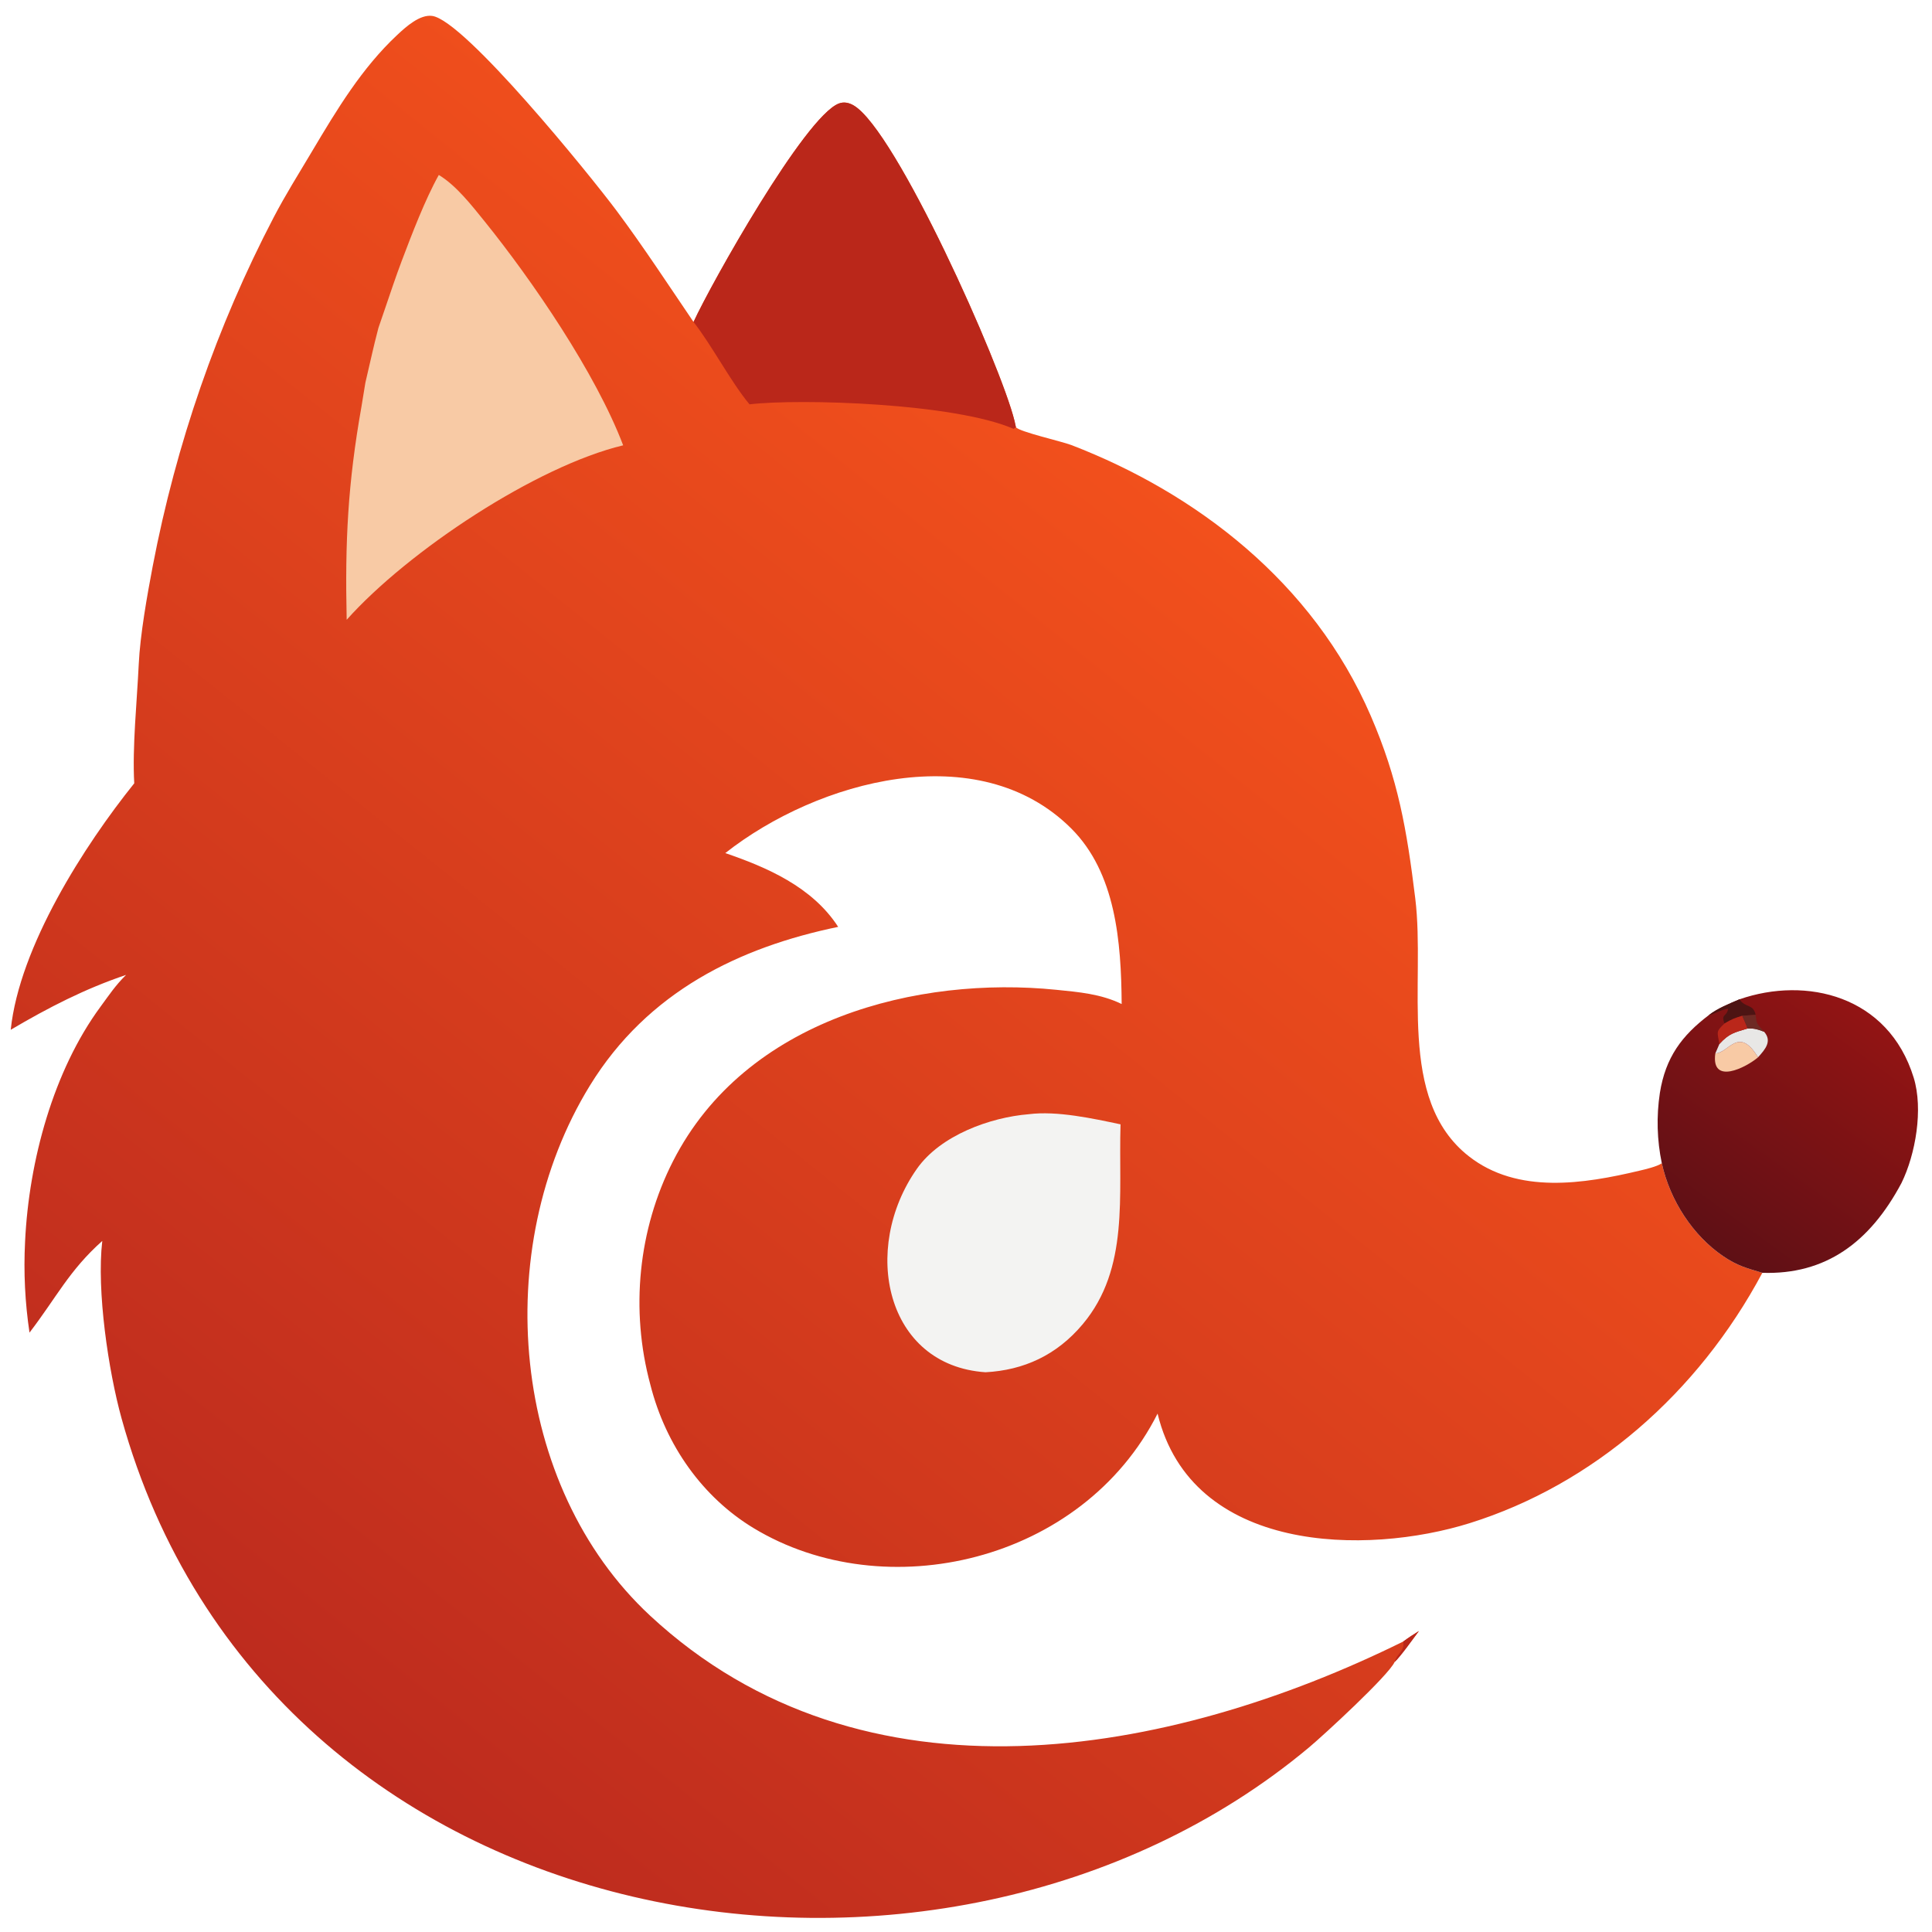
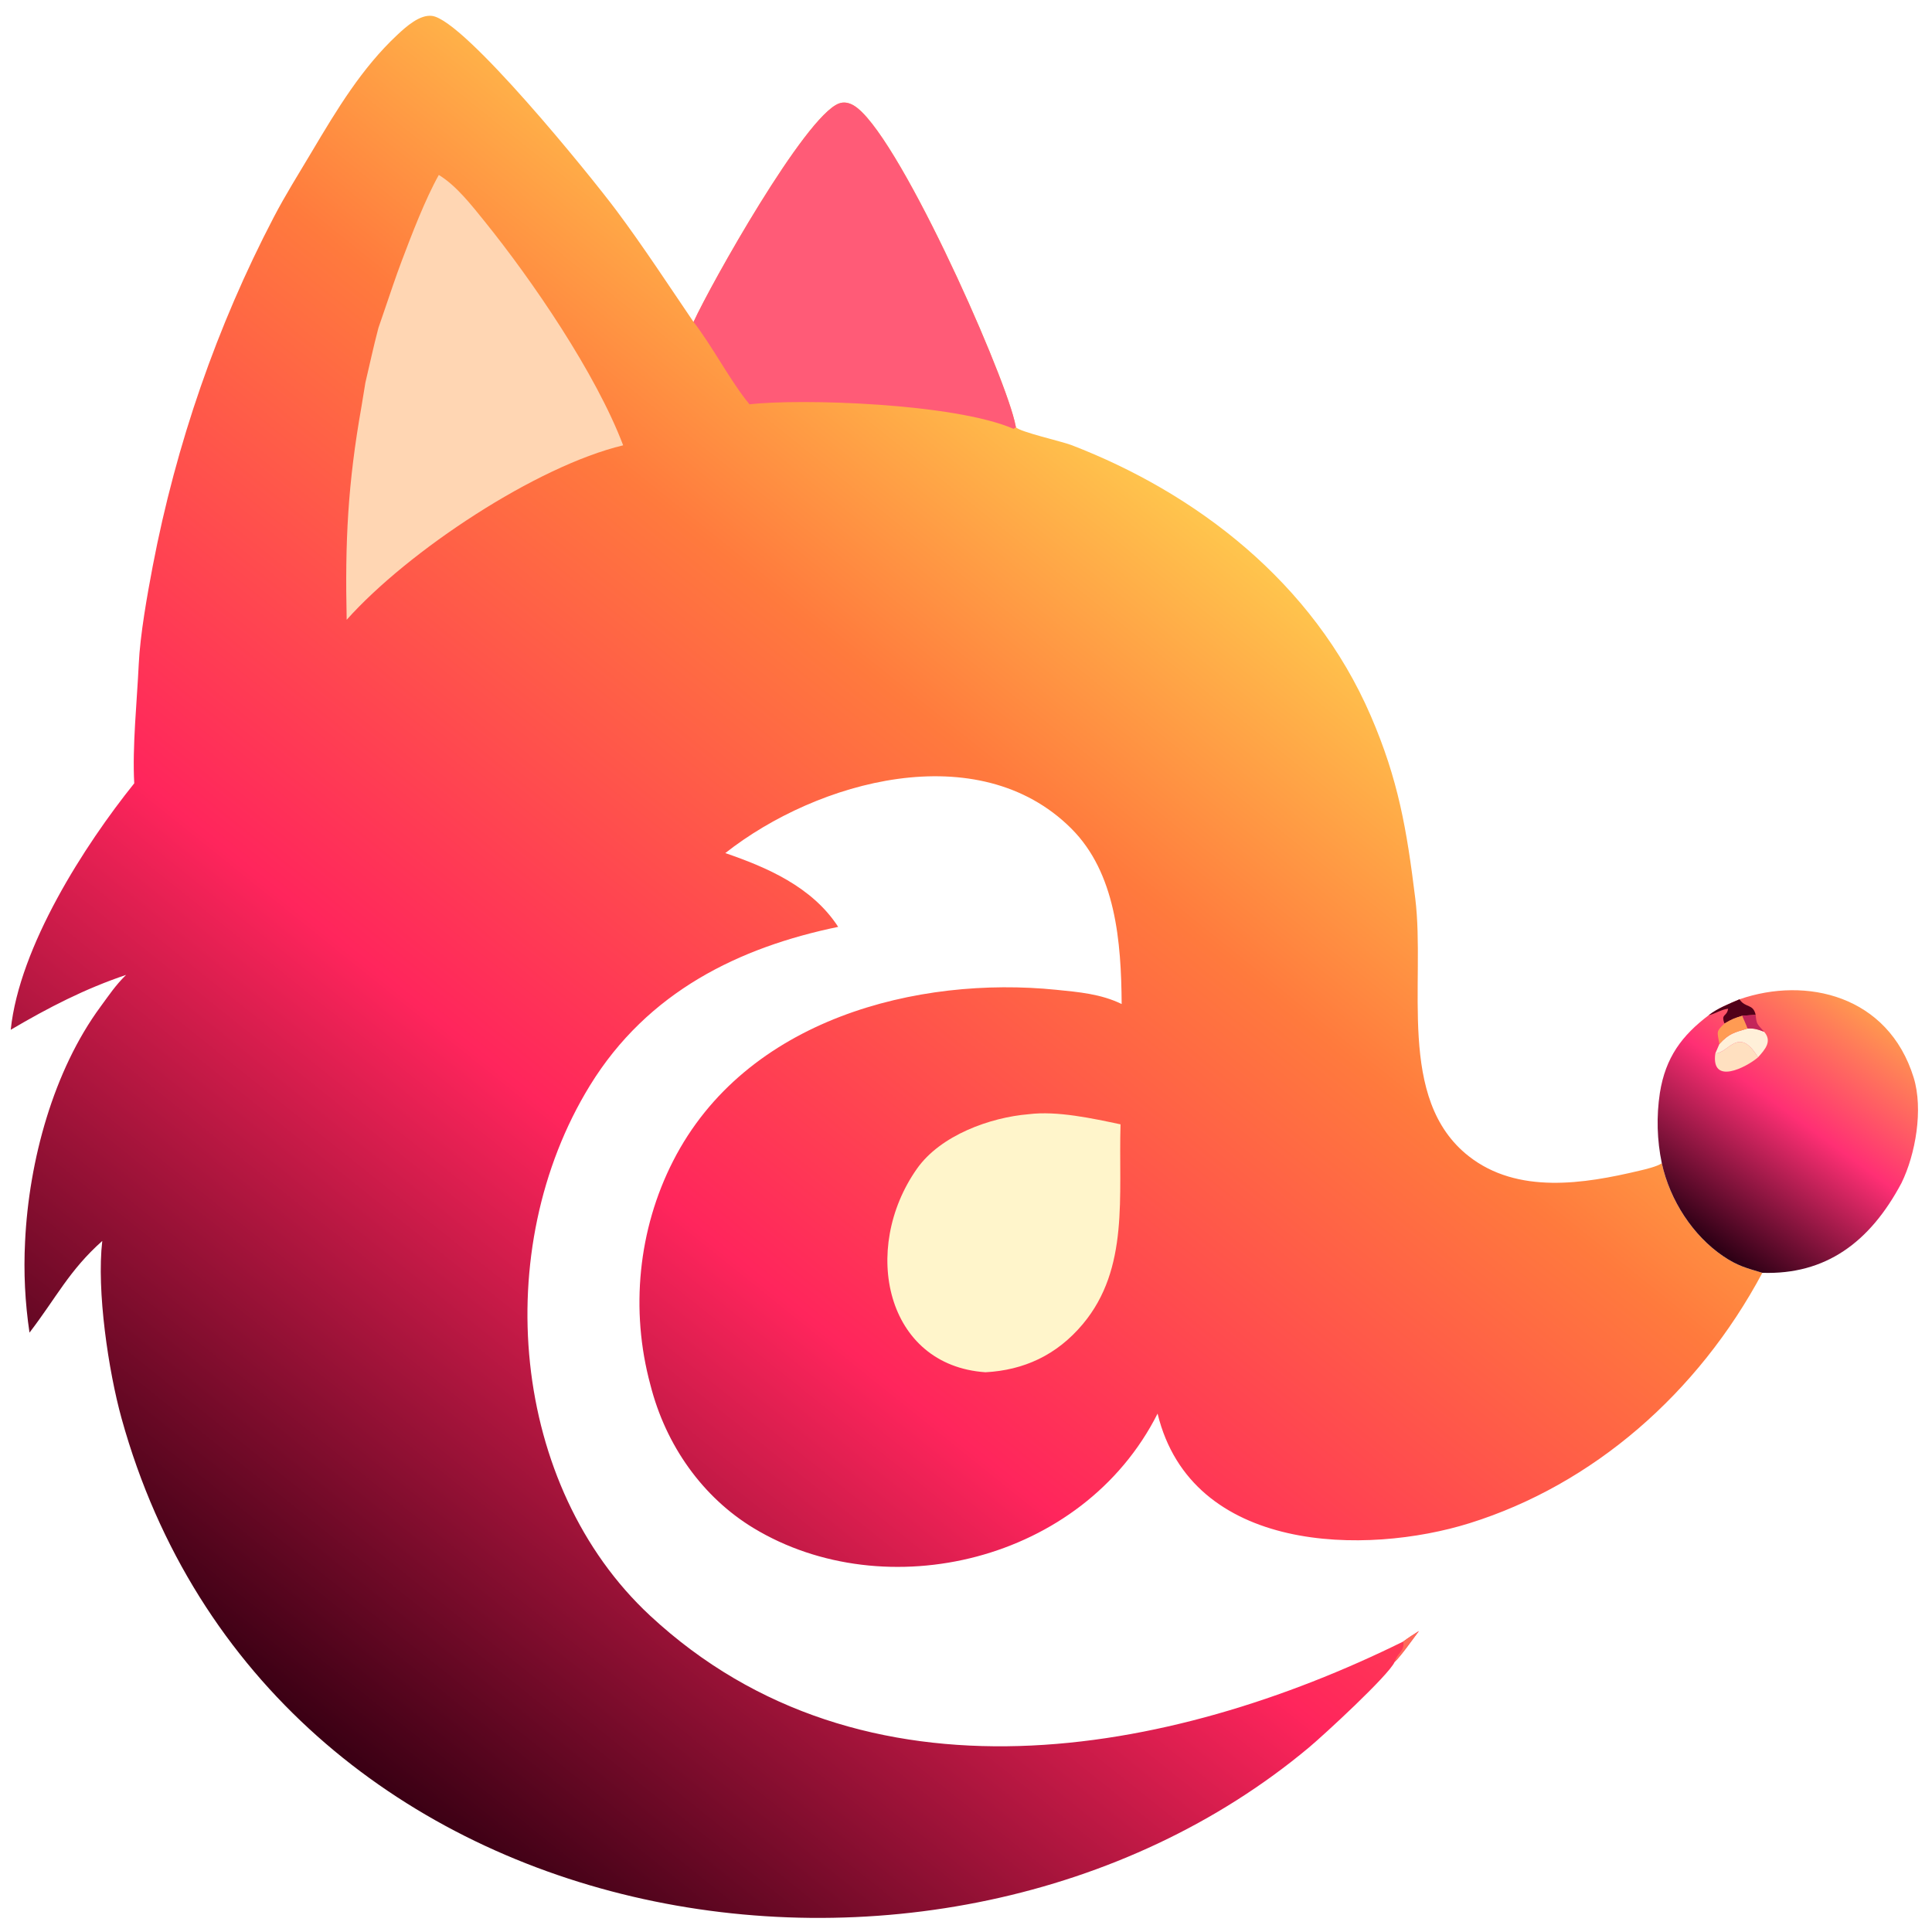
<svg xmlns="http://www.w3.org/2000/svg" width="1280" height="1280" viewBox="0 0 1280 1280" version="1.1" id="svg255">
  <defs id="defs61">
    <linearGradient id="gradient_0" gradientUnits="userSpaceOnUse" x1="275.225" y1="783.692" x2="591.753" y2="349.875" gradientTransform="matrix(1.747019,0,0,1.919599,-252.6894,-341.9878)">
-       <stop offset="0" stop-color="#BD2B1E" id="stop60" />
-       <stop offset="1" stop-color="#F2501C" id="stop61" />
+       <stop offset="0" stop-color="#3b0014" id="stop60" />
+       <stop offset="0.42" stop-color="#ff255c" id="stop60-2" />
+       <stop offset="0.78" stop-color="#ff7a3d" id="stop60-3" />
+       <stop offset="1" stop-color="#ffc54d" id="stop61" />
    </linearGradient>
  </defs>
  <path fill="url(#gradient_0)" d="m 88.94,518.968 c -1.359,-24.014 1.829,-54.363 2.975,-78.821 0.921,-19.636 5.611,-45.815 9.257,-65.011 15.536,-81.163 42.577,-159.141 80.13,-231.085 7.755,-14.894 16.747,-29.168 25.286,-43.538 16.703,-28.101 33.178,-55.501 56.698,-77.471 5.851,-5.465 14.879,-13.554 22.982,-12.504 21.392,2.77 104.872,105.799 122.218,129.055 17.781,23.84 34.221,49.027 50.999,73.72 11.626,-25.333 73.611,-135.833 96.186,-144.705 3.391,-1.332 6.838,-0.574 9.944,1.265 28.134,16.633 97.351,171.654 106.531,209.008 0.342,1.376 0.652,2.762 0.928,4.156 2.182,3.008 30.274,9.362 36.672,11.798 82.451,31.735 160.109,90.722 198.418,179.415 18.216,42.176 23.85,75.198 29.477,120.894 6.929,56.26 -12.575,133.059 35.363,170.804 32.46,25.558 76.682,18.332 113.06,9.692 3.779,-0.887 11.895,-2.762 14.925,-4.97 5.404,24.772 20.763,48.028 40.506,61.467 9.776,6.655 15.569,7.943 26.109,11.141 -42.711,79.961 -112.307,140.325 -193.909,165.857 -68.184,21.334 -184.202,20.411 -206.768,-72.584 -49.771,98.675 -180.605,128.623 -267.759,75.796 -33.438,-20.283 -58.045,-54.49 -68.282,-94.922 -13.426,-49.562 -8.017,-102.985 14.996,-148.091 48.197,-94.659 162.558,-122.851 254.025,-113.563 14.799,1.503 29.453,2.71 43.223,9.418 -0.293,-41.262 -3.864,-86.925 -33.511,-116.41 -61.509,-61.174 -168.074,-31.629 -229.095,16.411 27.173,9.323 57.531,22.214 74.788,48.885 -65.258,13.497 -126.164,42.728 -164.524,105.196 -66.479,108.262 -52.51,265.315 39.947,351.166 141.166,131.076 344.325,93.471 498.947,17.115 3.601,-2.647 6.63,-4.592 10.358,-6.924 -4.076,5.381 -11.757,16.349 -16.076,20.503 -4.1,8.978 -47.007,48.472 -56.712,56.586 C 623.641,1361.388 177.736,1290.14 80.554,939.778 71.844,908.379 63.918,855.17 67.756,822.155 45.822,841.698 37.487,859.482 19.552,882.893 16.57,863.021 15.583,842.848 16.607,822.739 19.126,768.829 35.507,709.215 66.538,667.042 72.455,658.999 76.33,653.013 83.528,645.899 56.328,655.054 32.036,667.564 7.103,682.262 12.887,627.018 56.1,559.834 88.94,518.968 Z" id="path61" style="display:inline;fill:url(#gradient_0);stroke-width:1.831" />
-   <path fill="#ba271a" d="m 459.486,213.312 c 11.626,-25.333 73.611,-135.833 96.186,-144.705 3.391,-1.332 6.838,-0.574 9.944,1.265 28.134,16.633 97.351,171.654 106.531,209.008 0.342,1.376 0.652,2.762 0.928,4.156 -0.498,0.369 -0.996,0.735 -1.492,1.104 C 632.371,267.107 530.321,263.936 496.577,267.882 484.22,253.096 471.633,228.799 459.486,213.312 Z" id="path62" style="stroke-width:1.831" />
-   <path fill="#ba271a" d="m 929.684,1087.549 c 3.601,-2.647 6.63,-4.592 10.358,-6.924 -4.076,5.381 -11.757,16.349 -16.076,20.503 1.597,-5.91 6.852,-7.083 5.718,-13.579 z" id="path63" style="stroke-width:1.831" />
-   <path fill="#f8caa5" d="m 290.719,115.921 c 11.408,6.841 21.682,20.006 30.351,30.744 31.422,38.92 73.644,100.541 91.79,148.368 -57.398,13.742 -142.305,69.824 -183.175,115.591 -1.158,-51.925 0.743,-90.095 9.787,-141.186 l 2.607,-15.919 c 4.718,-19.982 4.502,-20.283 8.64,-36.297 l 4.481,-13.078 c 3.297,-9.663 7.17,-21.275 10.922,-31.192 6.689,-17.687 15.561,-40.882 24.596,-57.031 z" id="path64" style="stroke-width:1.831" />
-   <path fill="#f3f3f2" d="m 681.583,738.19 c 18.751,-2.373 42.453,2.845 60.801,6.709 -1.443,47.349 5.975,95.379 -24.996,132.351 -17.302,20.655 -39.194,30.552 -64.475,31.902 -66.179,-4.501 -82.73,-81.631 -45.501,-134.715 15.688,-22.371 48.765,-34.186 74.171,-36.246 z" id="path66" style="stroke-width:1.831" />
+   <path fill="#ff5b77" d="m 459.486,213.312 c 11.626,-25.333 73.611,-135.833 96.186,-144.705 3.391,-1.332 6.838,-0.574 9.944,1.265 28.134,16.633 97.351,171.654 106.531,209.008 0.342,1.376 0.652,2.762 0.928,4.156 -0.498,0.369 -0.996,0.735 -1.492,1.104 C 632.371,267.107 530.321,263.936 496.577,267.882 484.22,253.096 471.633,228.799 459.486,213.312 Z" id="path62" style="stroke-width:1.831" />
+   <path fill="#ff6a58" d="m 929.684,1087.549 c 3.601,-2.647 6.63,-4.592 10.358,-6.924 -4.076,5.381 -11.757,16.349 -16.076,20.503 1.597,-5.91 6.852,-7.083 5.718,-13.579 z" id="path63" style="stroke-width:1.831" />
+   <path fill="#ffd6b3" d="m 290.719,115.921 c 11.408,6.841 21.682,20.006 30.351,30.744 31.422,38.92 73.644,100.541 91.79,148.368 -57.398,13.742 -142.305,69.824 -183.175,115.591 -1.158,-51.925 0.743,-90.095 9.787,-141.186 l 2.607,-15.919 c 4.718,-19.982 4.502,-20.283 8.64,-36.297 l 4.481,-13.078 c 3.297,-9.663 7.17,-21.275 10.922,-31.192 6.689,-17.687 15.561,-40.882 24.596,-57.031 z" id="path64" style="stroke-width:1.831" />
+   <path fill="#fff5cb" d="m 681.583,738.19 c 18.751,-2.373 42.453,2.845 60.801,6.709 -1.443,47.349 5.975,95.379 -24.996,132.351 -17.302,20.655 -39.194,30.552 -64.475,31.902 -66.179,-4.501 -82.73,-81.631 -45.501,-134.715 15.688,-22.371 48.765,-34.186 74.171,-36.246 z" id="path66" style="stroke-width:1.831" />
  <defs id="defs67">
    <linearGradient id="gradient_1" gradientUnits="userSpaceOnUse" x1="793.404" y1="607.458" x2="847.677" y2="525.462" gradientTransform="matrix(1.747019,0,0,1.919599,-252.6894,-341.9878)">
-       <stop offset="0" stop-color="#5F1015" id="stop66" />
-       <stop offset="1" stop-color="#921414" id="stop67" />
+       <stop offset="0" stop-color="#2e0015" id="stop66" />
+       <stop offset="0.55" stop-color="#ff2f74" id="stop66-2" />
+       <stop offset="1" stop-color="#ff9650" id="stop67" />
    </linearGradient>
  </defs>
  <path fill="url(#gradient_1)" d="m 1152.446,662.07 c 44.159,-15.343 98.626,-2.597 115.425,51.916 6.438,20.889 1.251,50.739 -8.085,69.777 -21.048,39.565 -50.457,60.87 -92.181,59.515 -10.54,-3.198 -16.333,-4.486 -26.109,-11.141 -19.743,-13.439 -35.103,-36.695 -40.506,-61.467 -3.19,-15.272 -3.627,-31.084 -1.286,-46.541 3.775,-23.786 14.741,-38.114 32.28,-51.47 5.955,-4.645 13.627,-7.64 20.463,-10.589 z" id="path67" style="fill:url(#gradient_1);stroke-width:1.831" />
-   <path fill="#f8caa5" d="m 1136.438,697.938 c 8.845,-0.117 15.452,-18.689 28.296,2.584 -7.732,6.626 -31.242,18.73 -28.296,-2.584 z" id="path68" style="stroke-width:1.831" />
-   <path fill="#e8e7e6" d="m 1157.808,681.408 c 4.611,-0.15 6.51,0.486 10.945,2.15 5.538,6.264 0.692,11.702 -4.018,16.963 -12.844,-21.273 -19.451,-2.701 -28.296,-2.584 l 2.694,-6.243 c 6.518,-7.156 9.837,-7.567 18.675,-10.287 z" id="path69" style="stroke-width:1.831" />
-   <path fill="#4d1413" d="m 1131.984,672.659 c 5.955,-4.645 13.627,-7.64 20.463,-10.589 4.004,5.945 9.053,2.734 10.72,10.279 l -8.889,0.624 c -5.403,1.695 -6.661,2.119 -11.78,5.133 -2.483,-6.751 1.534,-4.171 2.432,-9.815 -4.79,0.582 -8.055,3.175 -12.945,4.367 z" id="path70" style="stroke-width:1.831" />
-   <path fill="#ba271a" d="m 1142.497,678.106 c 5.119,-3.014 6.377,-3.438 11.78,-5.133 0.952,2.219 2.827,6.298 3.531,8.435 -8.838,2.72 -12.157,3.131 -18.675,10.287 -1.347,-8.325 -2.46,-8.049 3.365,-13.589 z" id="path71" style="stroke-width:1.831" />
-   <path fill="#6e2a24" d="m 1154.277,672.973 8.889,-0.624 c 0.619,6.481 0.931,5.828 5.587,11.209 -4.436,-1.664 -6.335,-2.3 -10.945,-2.15 -0.704,-2.137 -2.579,-6.216 -3.531,-8.435 z" id="path72" style="stroke-width:1.831" />
+   <path fill="#ffe0c0" d="m 1136.438,697.938 c 8.845,-0.117 15.452,-18.689 28.296,2.584 -7.732,6.626 -31.242,18.73 -28.296,-2.584 z" id="path68" style="stroke-width:1.831" />
+   <path fill="#fff0d9" d="m 1157.808,681.408 c 4.611,-0.15 6.51,0.486 10.945,2.15 5.538,6.264 0.692,11.702 -4.018,16.963 -12.844,-21.273 -19.451,-2.701 -28.296,-2.584 l 2.694,-6.243 c 6.518,-7.156 9.837,-7.567 18.675,-10.287 z" id="path69" style="stroke-width:1.831" />
+   <path fill="#520019" d="m 1131.984,672.659 c 5.955,-4.645 13.627,-7.64 20.463,-10.589 4.004,5.945 9.053,2.734 10.72,10.279 l -8.889,0.624 c -5.403,1.695 -6.661,2.119 -11.78,5.133 -2.483,-6.751 1.534,-4.171 2.432,-9.815 -4.79,0.582 -8.055,3.175 -12.945,4.367 z" id="path70" style="stroke-width:1.831" />
+   <path fill="#ff9b53" d="m 1142.497,678.106 c 5.119,-3.014 6.377,-3.438 11.78,-5.133 0.952,2.219 2.827,6.298 3.531,8.435 -8.838,2.72 -12.157,3.131 -18.675,10.287 -1.347,-8.325 -2.46,-8.049 3.365,-13.589 z" id="path71" style="stroke-width:1.831" />
+   <path fill="#c3265a" d="m 1154.277,672.973 8.889,-0.624 c 0.619,6.481 0.931,5.828 5.587,11.209 -4.436,-1.664 -6.335,-2.3 -10.945,-2.15 -0.704,-2.137 -2.579,-6.216 -3.531,-8.435 z" id="path72" style="stroke-width:1.831" />
</svg>
